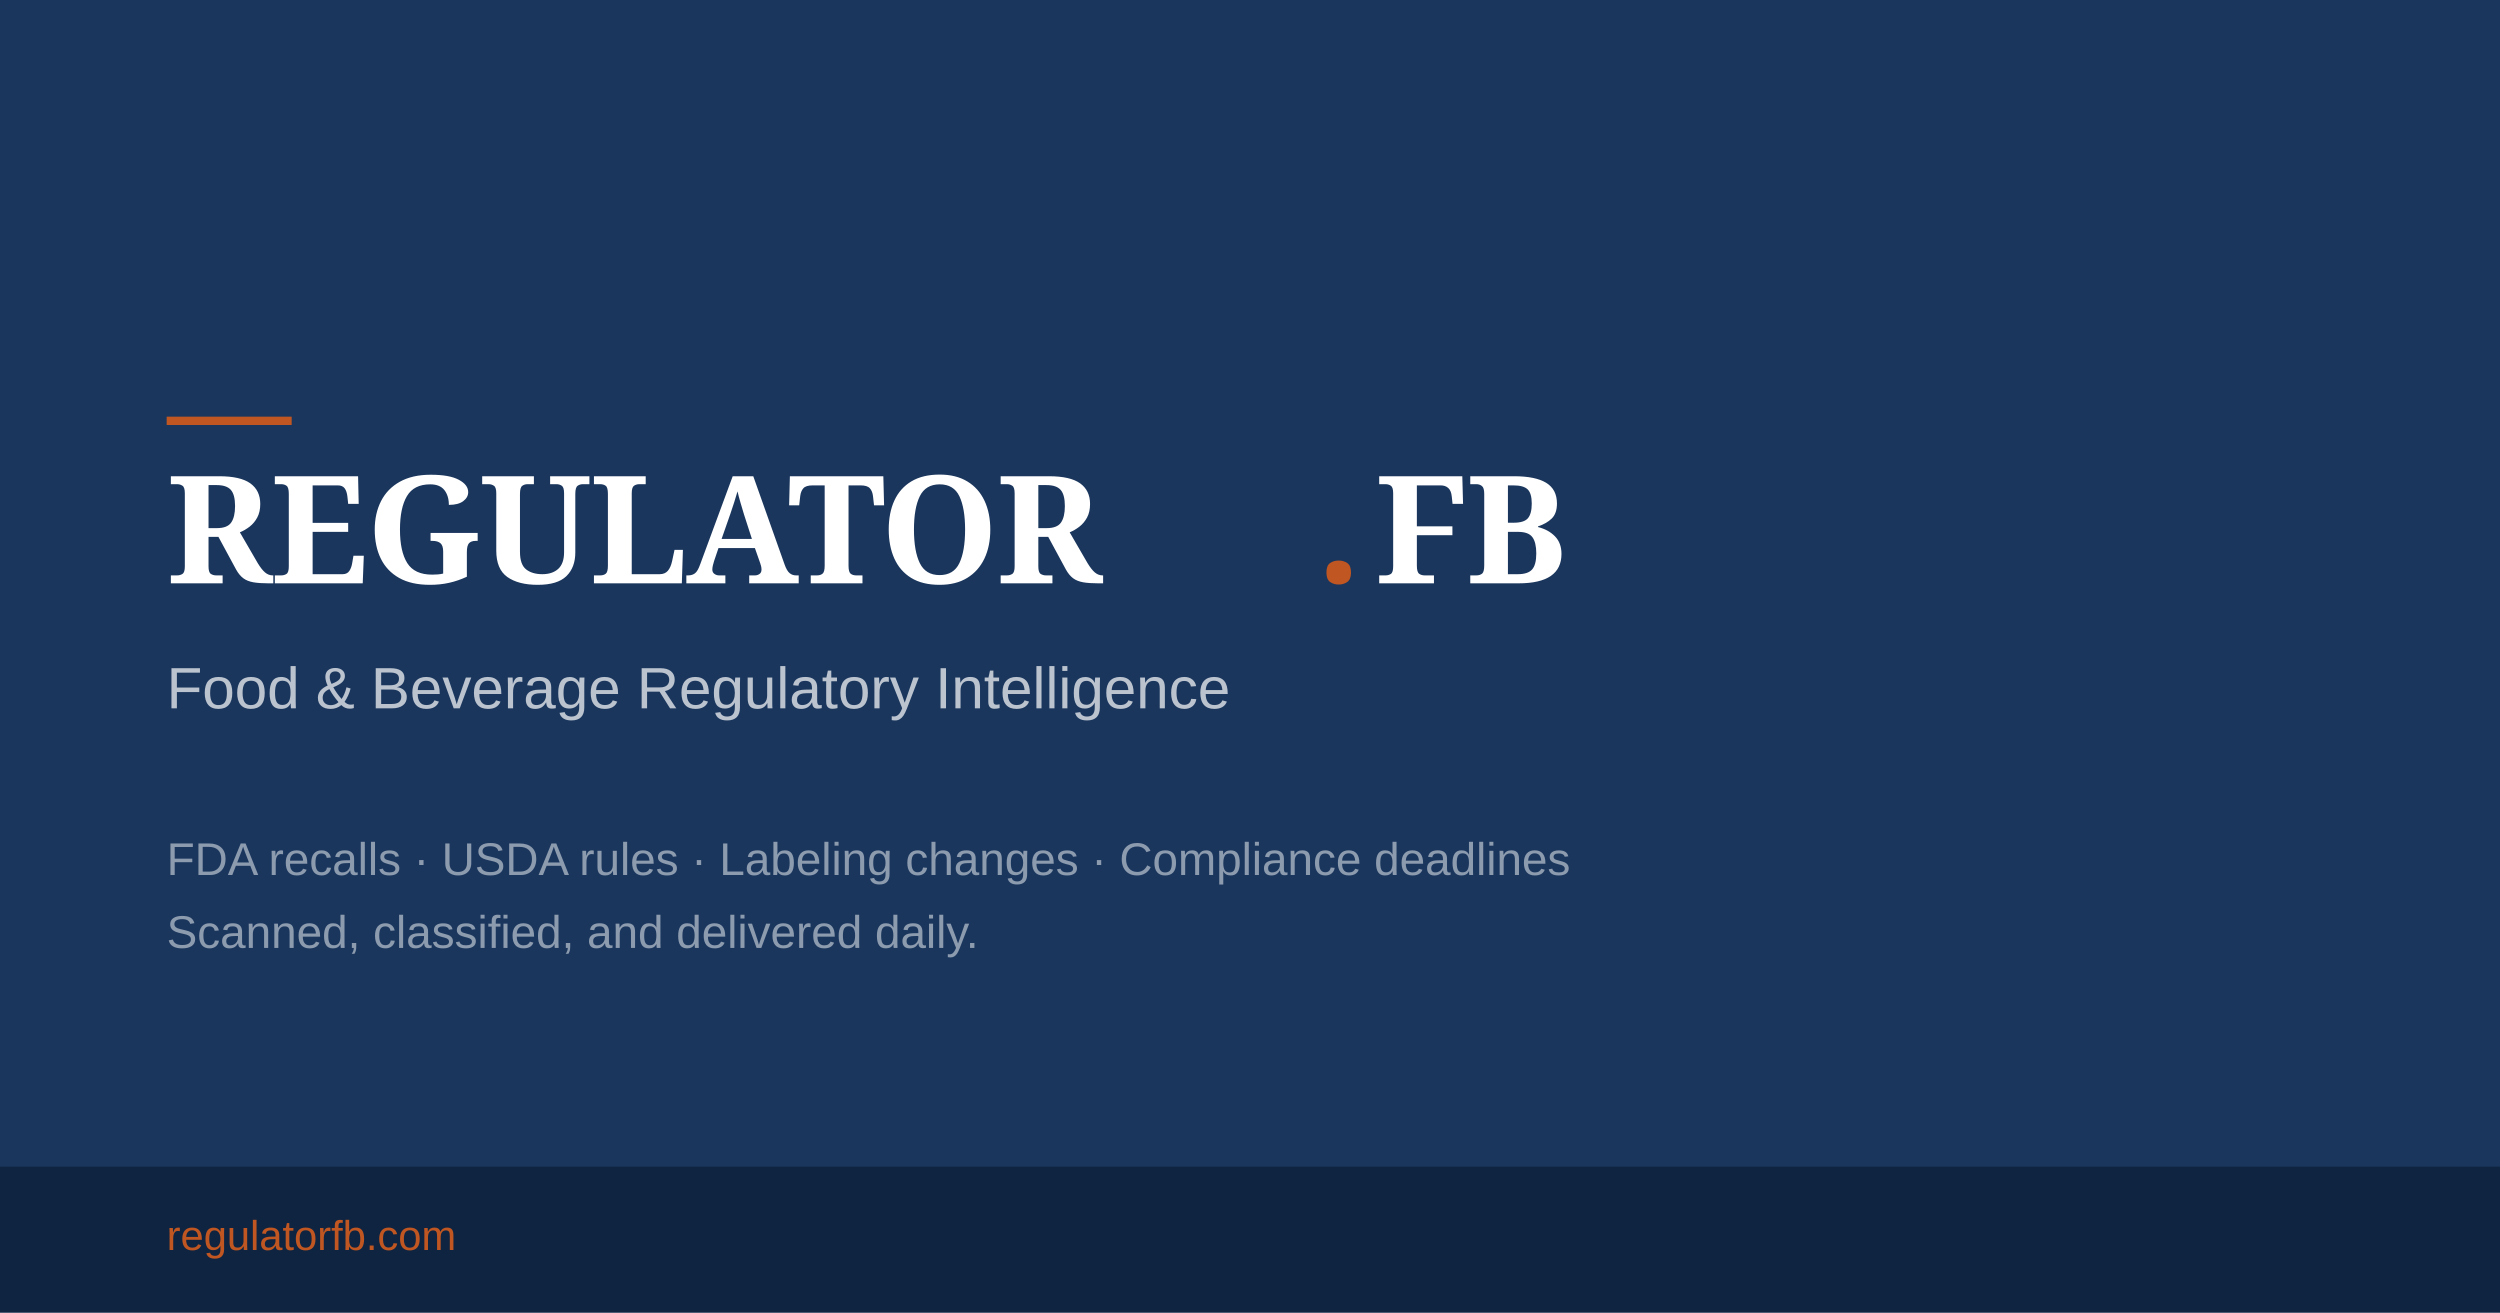
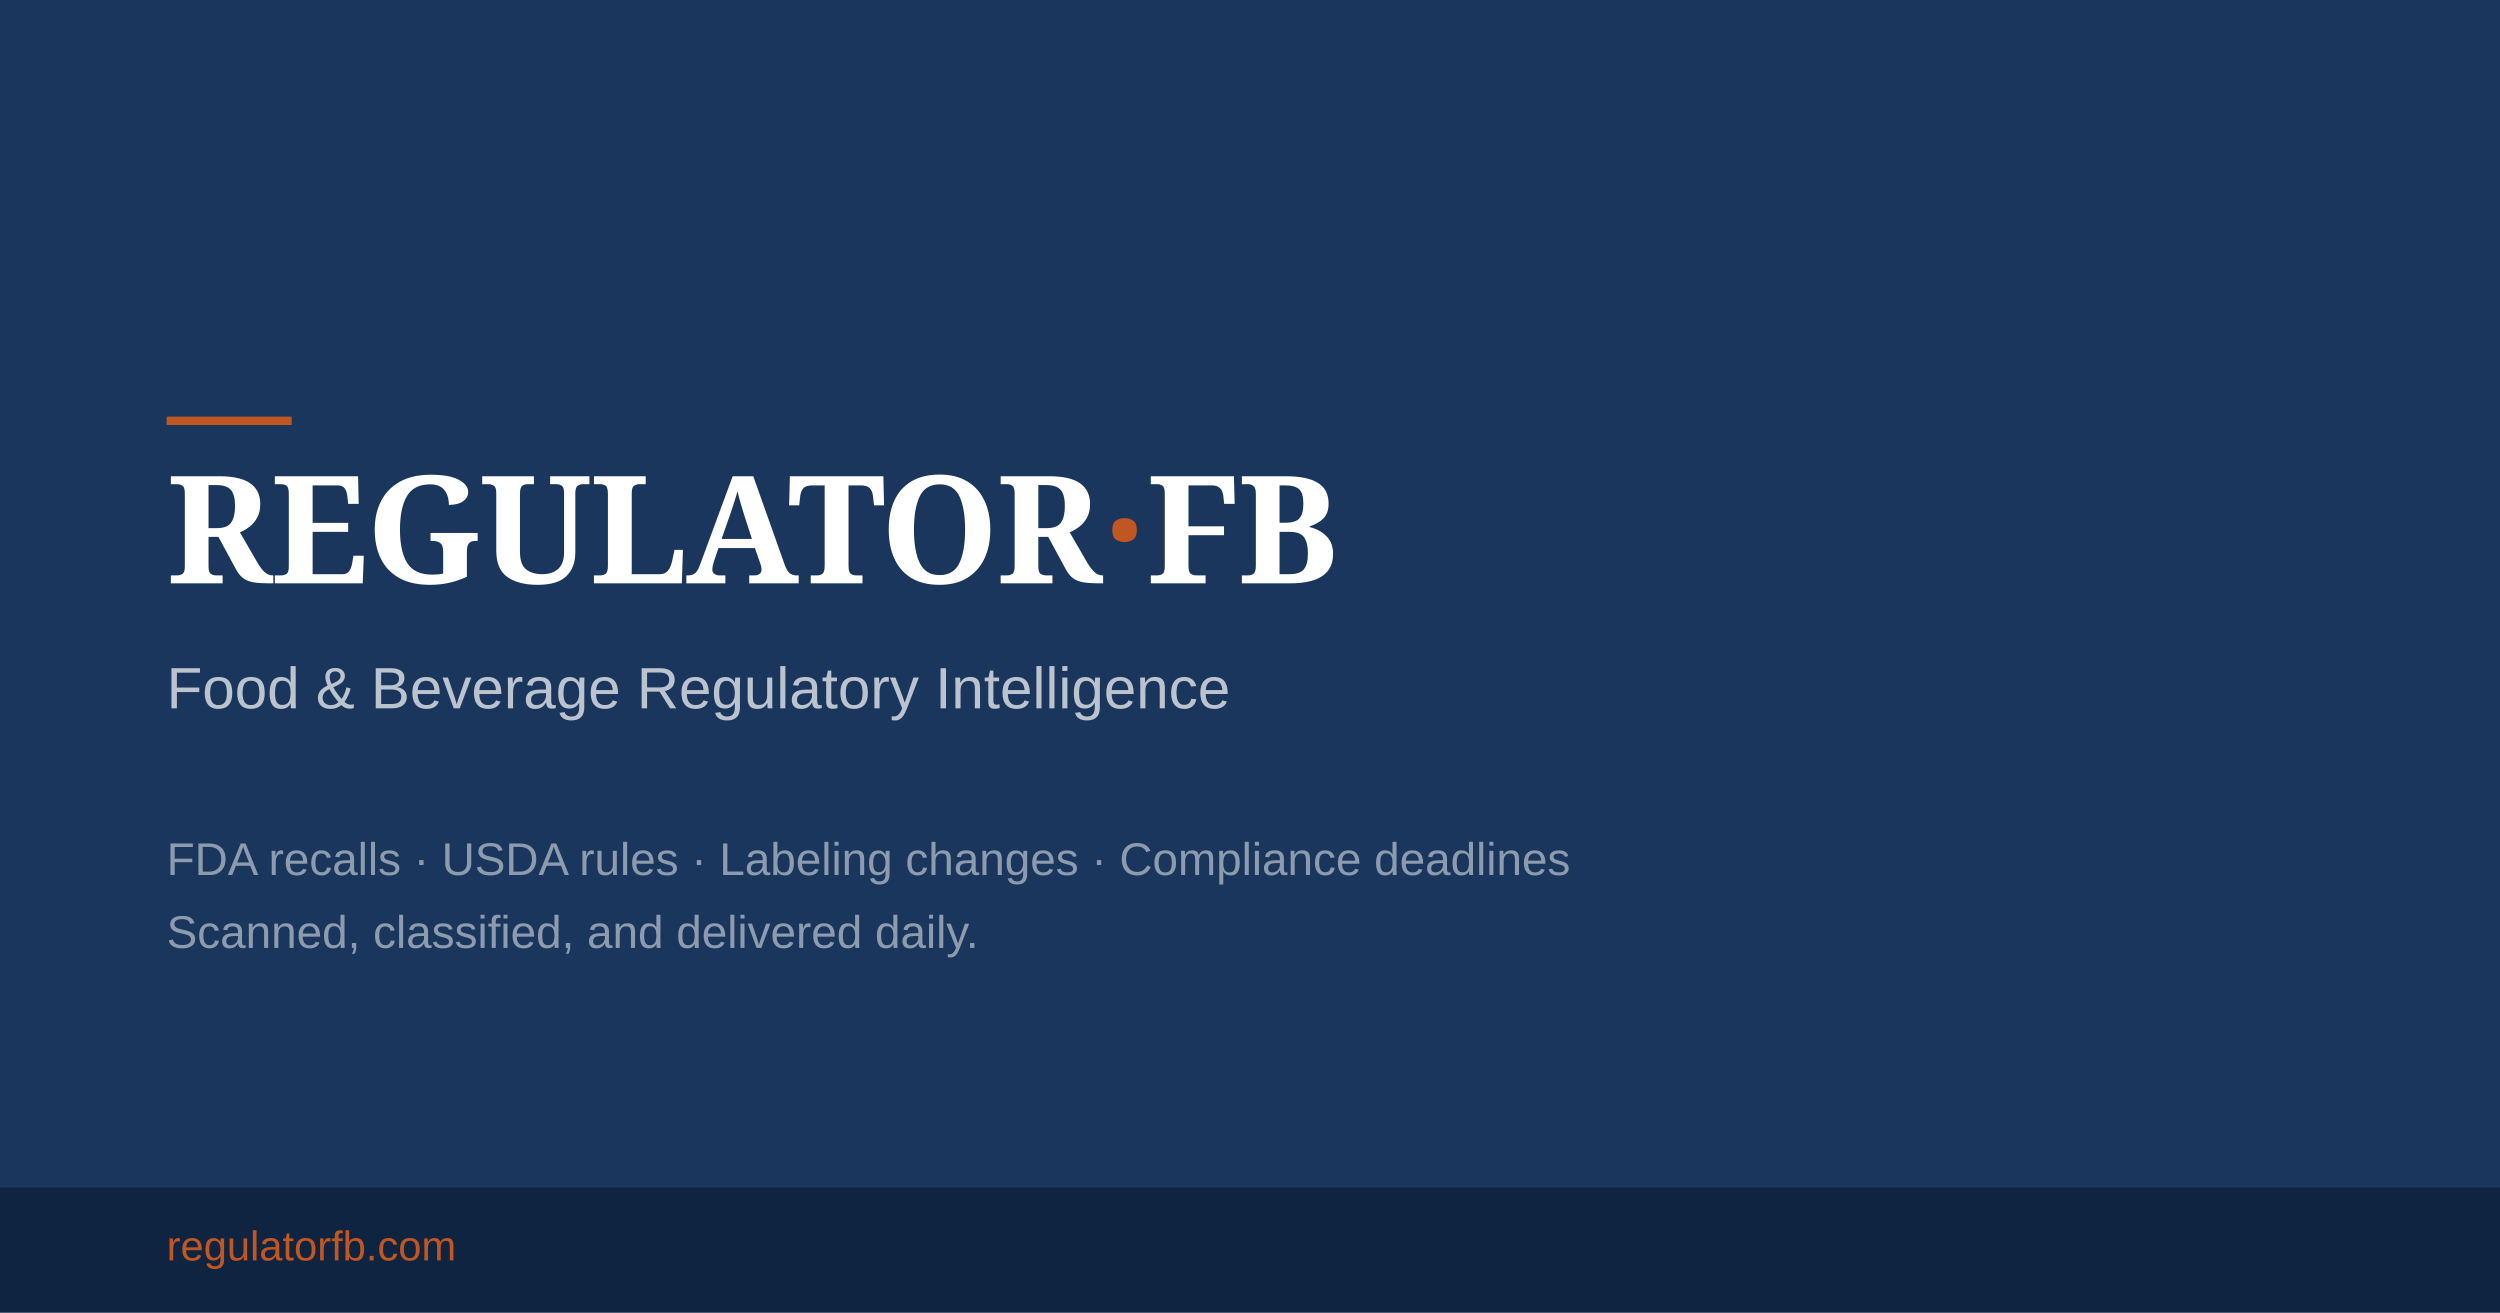
<svg xmlns="http://www.w3.org/2000/svg" width="1200" height="630">
  <rect width="1200" height="630" fill="#1a365d" />
-   <rect x="0" y="560" width="1200" height="70" fill="#0f2440" />
+   <rect x="0" y="570" width="1200" height="60" fill="#0f2440" />
  <rect x="80" y="200" width="60" height="4" fill="#c05621" />
-   <text x="80" y="280" font-family="Georgia, serif" font-size="72" font-weight="700" fill="#ffffff" letter-spacing="-1">REGULATOR</text>
-   <text x="632" y="280" font-family="Georgia, serif" font-size="72" font-weight="700" fill="#c05621" letter-spacing="-1">.</text>
-   <text x="660" y="280" font-family="Georgia, serif" font-size="72" font-weight="700" fill="#ffffff" letter-spacing="-1">FB</text>
+   <text x="80" y="280" font-family="Georgia, serif" font-size="72" font-weight="700" fill="#ffffff" letter-spacing="-1">REGULATOR<tspan fill="#c05621"> · </tspan>FB</text>
  <text x="80" y="340" font-family="Arial, sans-serif" font-size="28" fill="rgba(255,255,255,0.7)">Food &amp; Beverage Regulatory Intelligence</text>
  <text x="80" y="420" font-family="Arial, sans-serif" font-size="22" fill="rgba(255,255,255,0.5)">FDA recalls · USDA rules · Labeling changes · Compliance deadlines</text>
  <text x="80" y="455" font-family="Arial, sans-serif" font-size="22" fill="rgba(255,255,255,0.5)">Scanned, classified, and delivered daily.</text>
-   <text x="80" y="600" font-family="Arial, sans-serif" font-size="20" fill="#c05621">regulatorfb.com</text>
+   <text x="80" y="605" font-family="Arial, sans-serif" font-size="20" fill="#c05621">regulatorfb.com</text>
</svg>
